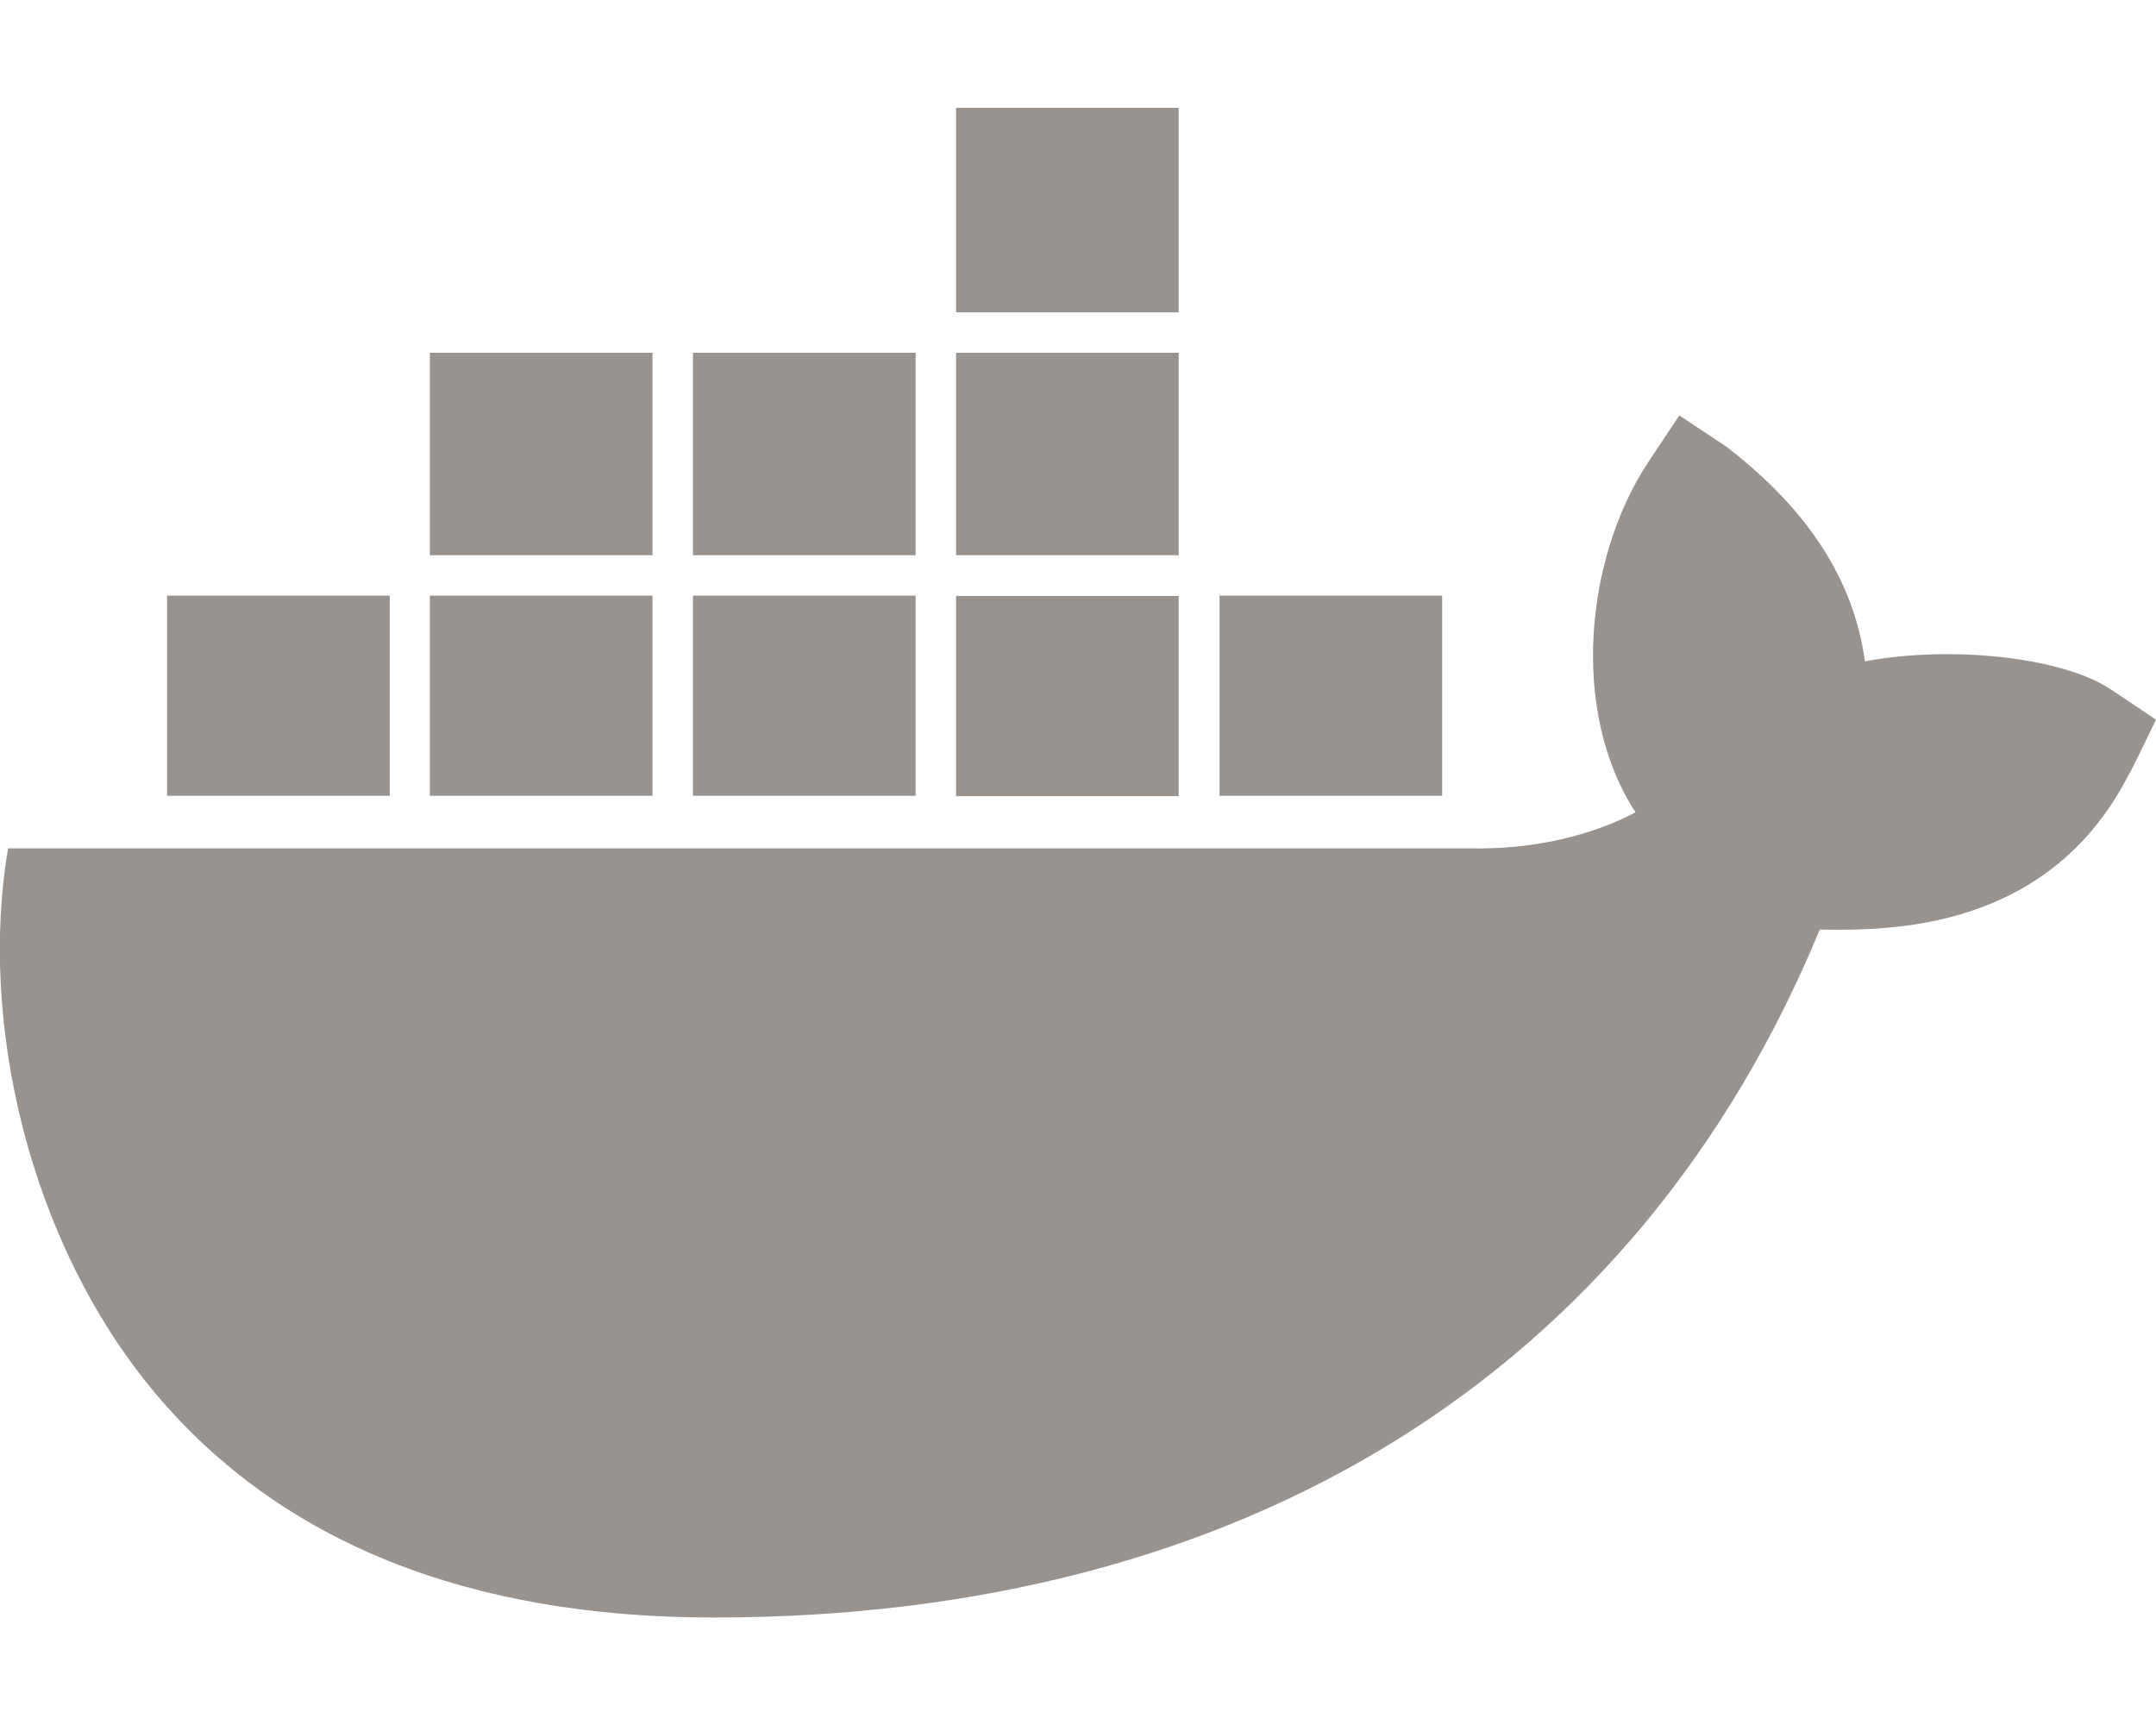
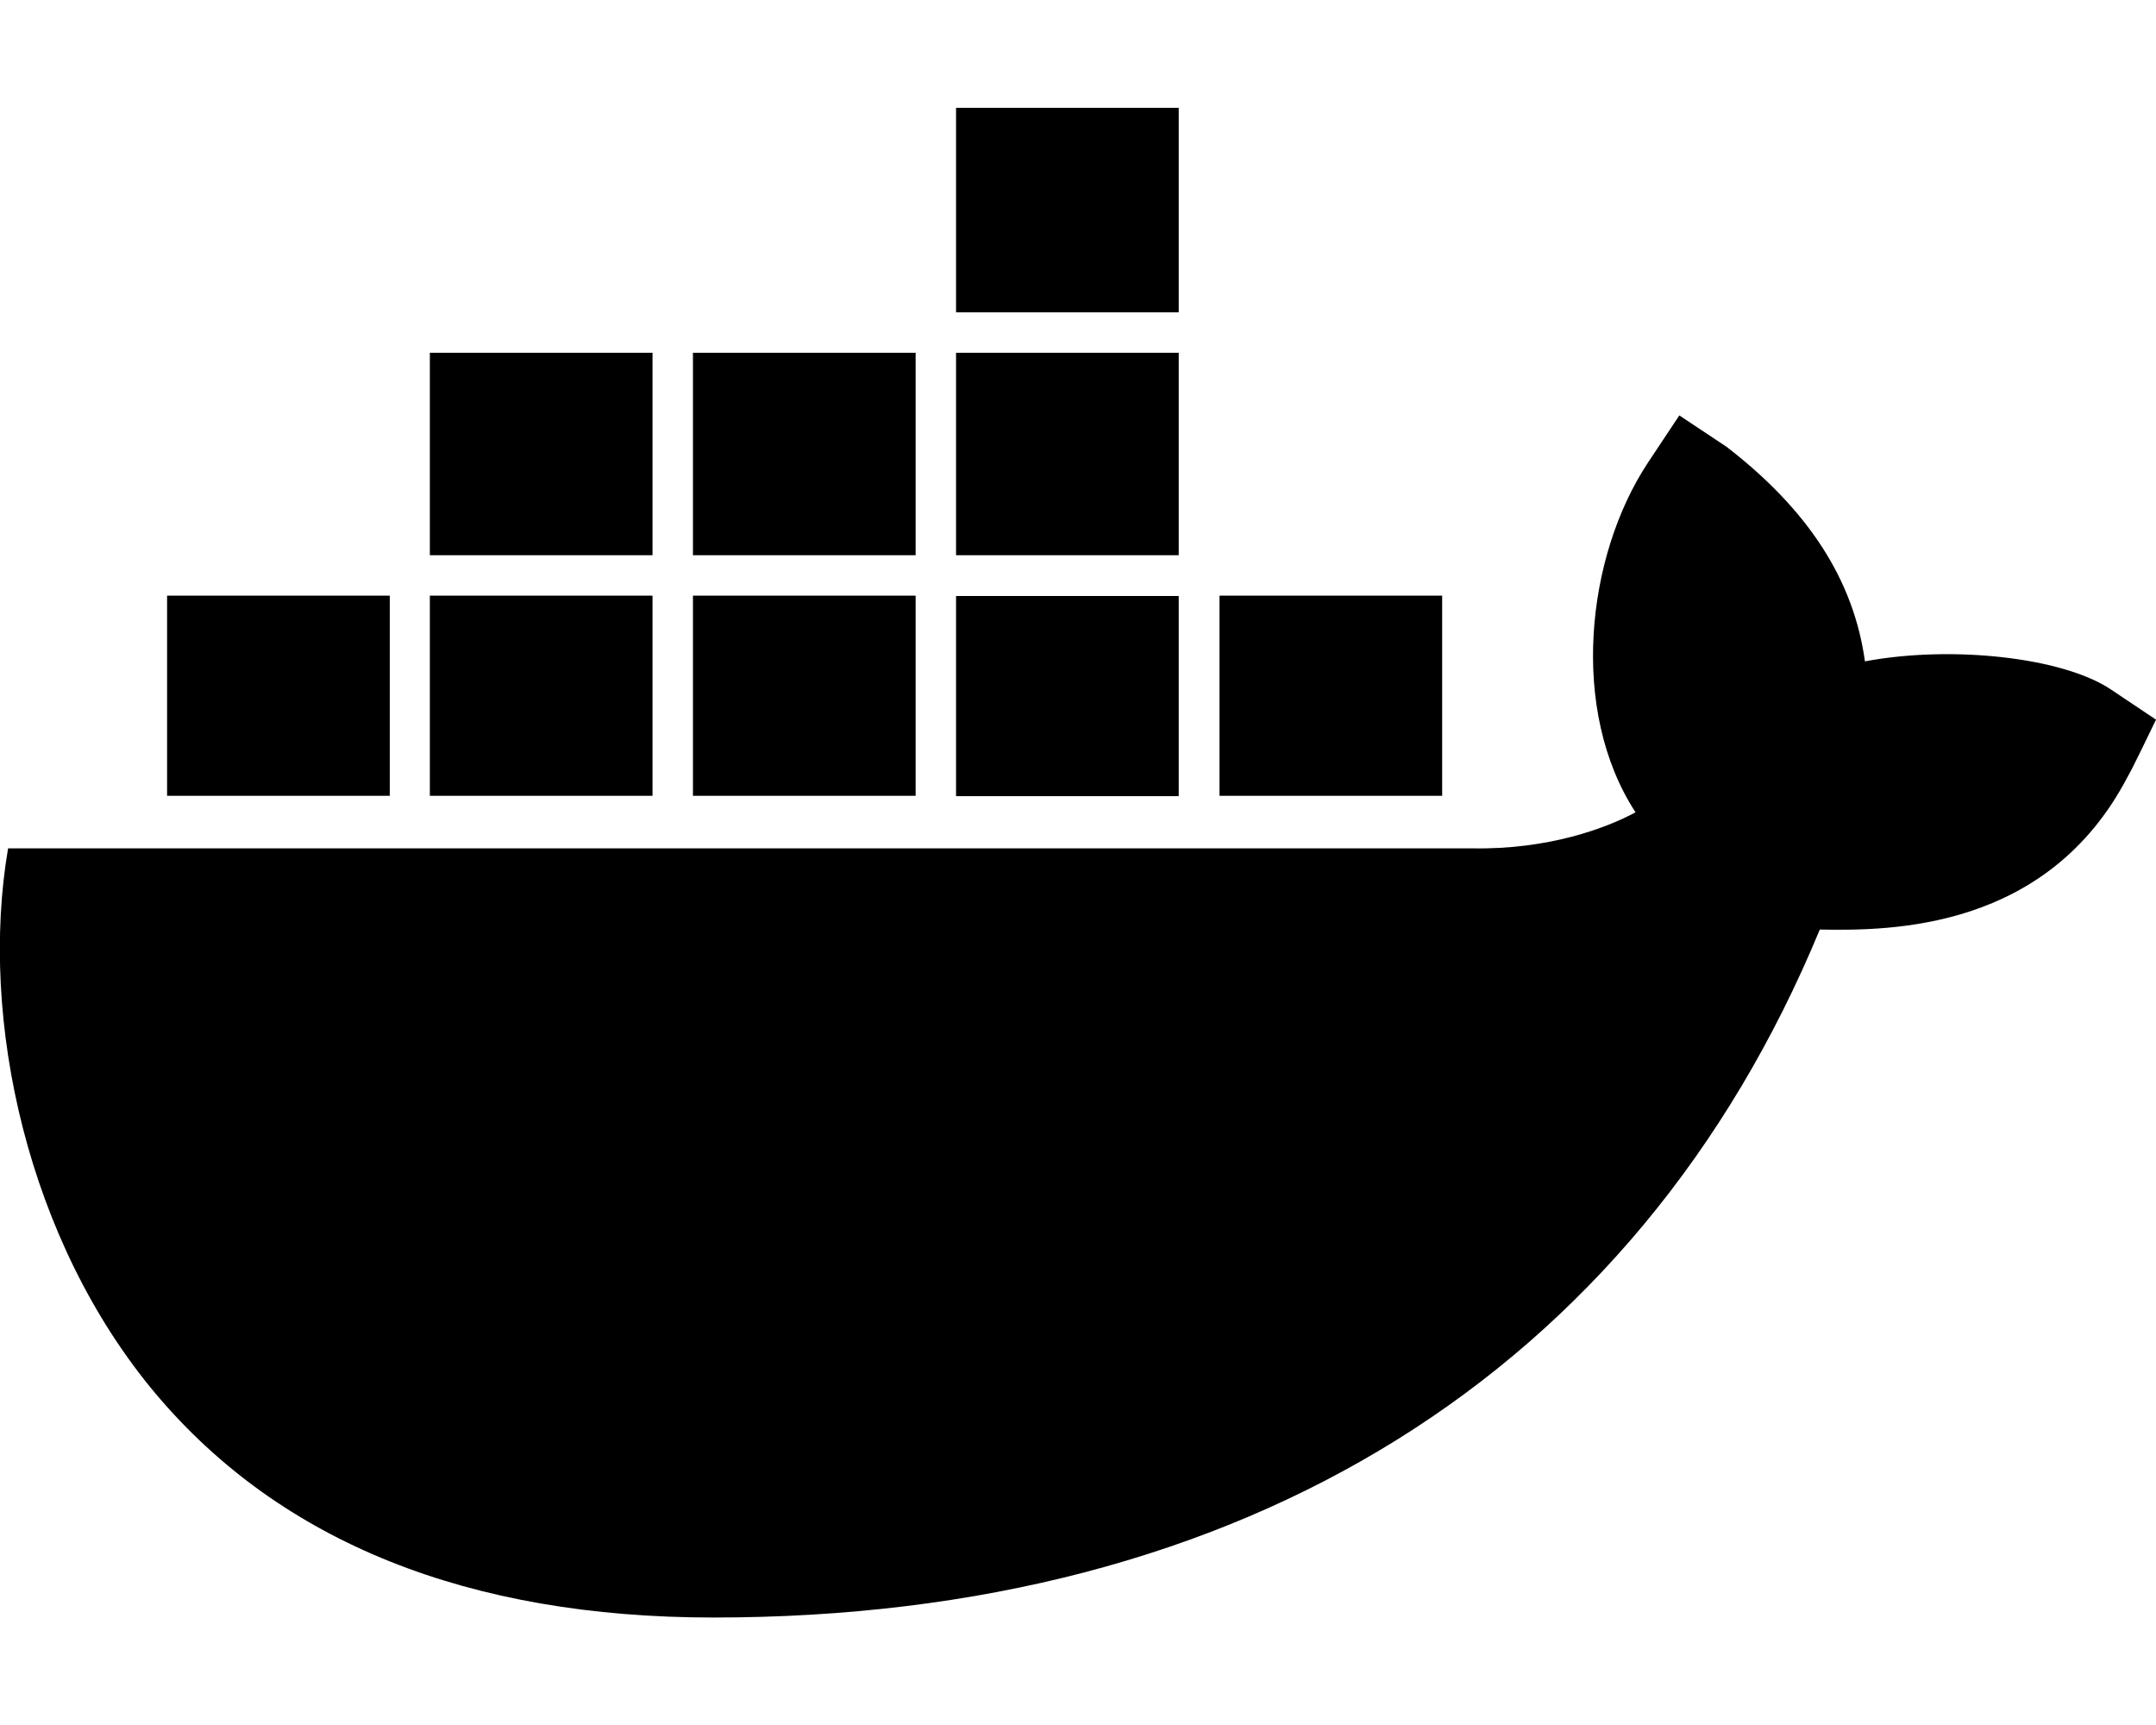
<svg xmlns="http://www.w3.org/2000/svg" viewBox="0 0 640 512">
-   <path fill="#98938F" d="M349.9 236.3h-66.1v-59.4h66.1v59.4zm0-204.3h-66.1v60.7h66.1V32zm78.2 144.8H362v59.4h66.1v-59.4zm-156.3-72.1h-66.1v60.1h66.1v-60.1zm78.1 0h-66.1v60.1h66.1v-60.1zm276.8 100c-14.4-9.7-47.6-13.2-73.1-8.4-3.3-24-16.7-44.9-41.1-63.7l-14-9.3-9.3 14c-18.4 27.8-23.4 73.6-3.7 103.8-8.7 4.7-25.8 11.1-48.4 10.7H2.4c-8.7 50.8 5.8 116.8 44 162.1 37.1 43.9 92.7 66.2 165.4 66.2 157.4 0 273.9-72.5 328.4-204.2 21.4.4 67.6.1 91.3-45.2 1.5-2.5 6.6-13.2 8.5-17.1l-13.3-8.9zm-511.1-27.9h-66v59.4h66.1v-59.4zm78.1 0h-66.1v59.4h66.1v-59.4zm78.1 0h-66.1v59.4h66.1v-59.4zm-78.1-72.1h-66.1v60.1h66.1v-60.1z" />
+   <path fill="currentColor" d="M349.9 236.3h-66.1v-59.4h66.1v59.4zm0-204.3h-66.1v60.7h66.1V32zm78.2 144.8H362v59.4h66.1v-59.4zm-156.3-72.1h-66.1v60.1h66.1v-60.1zm78.1 0h-66.1v60.1h66.1v-60.1zm276.8 100c-14.4-9.7-47.6-13.2-73.1-8.4-3.3-24-16.7-44.9-41.1-63.7l-14-9.3-9.3 14c-18.4 27.8-23.4 73.6-3.7 103.8-8.7 4.7-25.8 11.1-48.4 10.7H2.4c-8.7 50.8 5.8 116.8 44 162.1 37.1 43.9 92.7 66.2 165.4 66.2 157.4 0 273.9-72.5 328.4-204.2 21.4.4 67.6.1 91.3-45.2 1.5-2.5 6.6-13.2 8.5-17.1l-13.3-8.9zm-511.1-27.9h-66v59.4h66.1v-59.4zm78.1 0h-66.1v59.4h66.1v-59.4zm78.1 0h-66.1v59.4h66.1v-59.4zm-78.1-72.1h-66.1v60.1h66.1v-60.1z" />
</svg>
